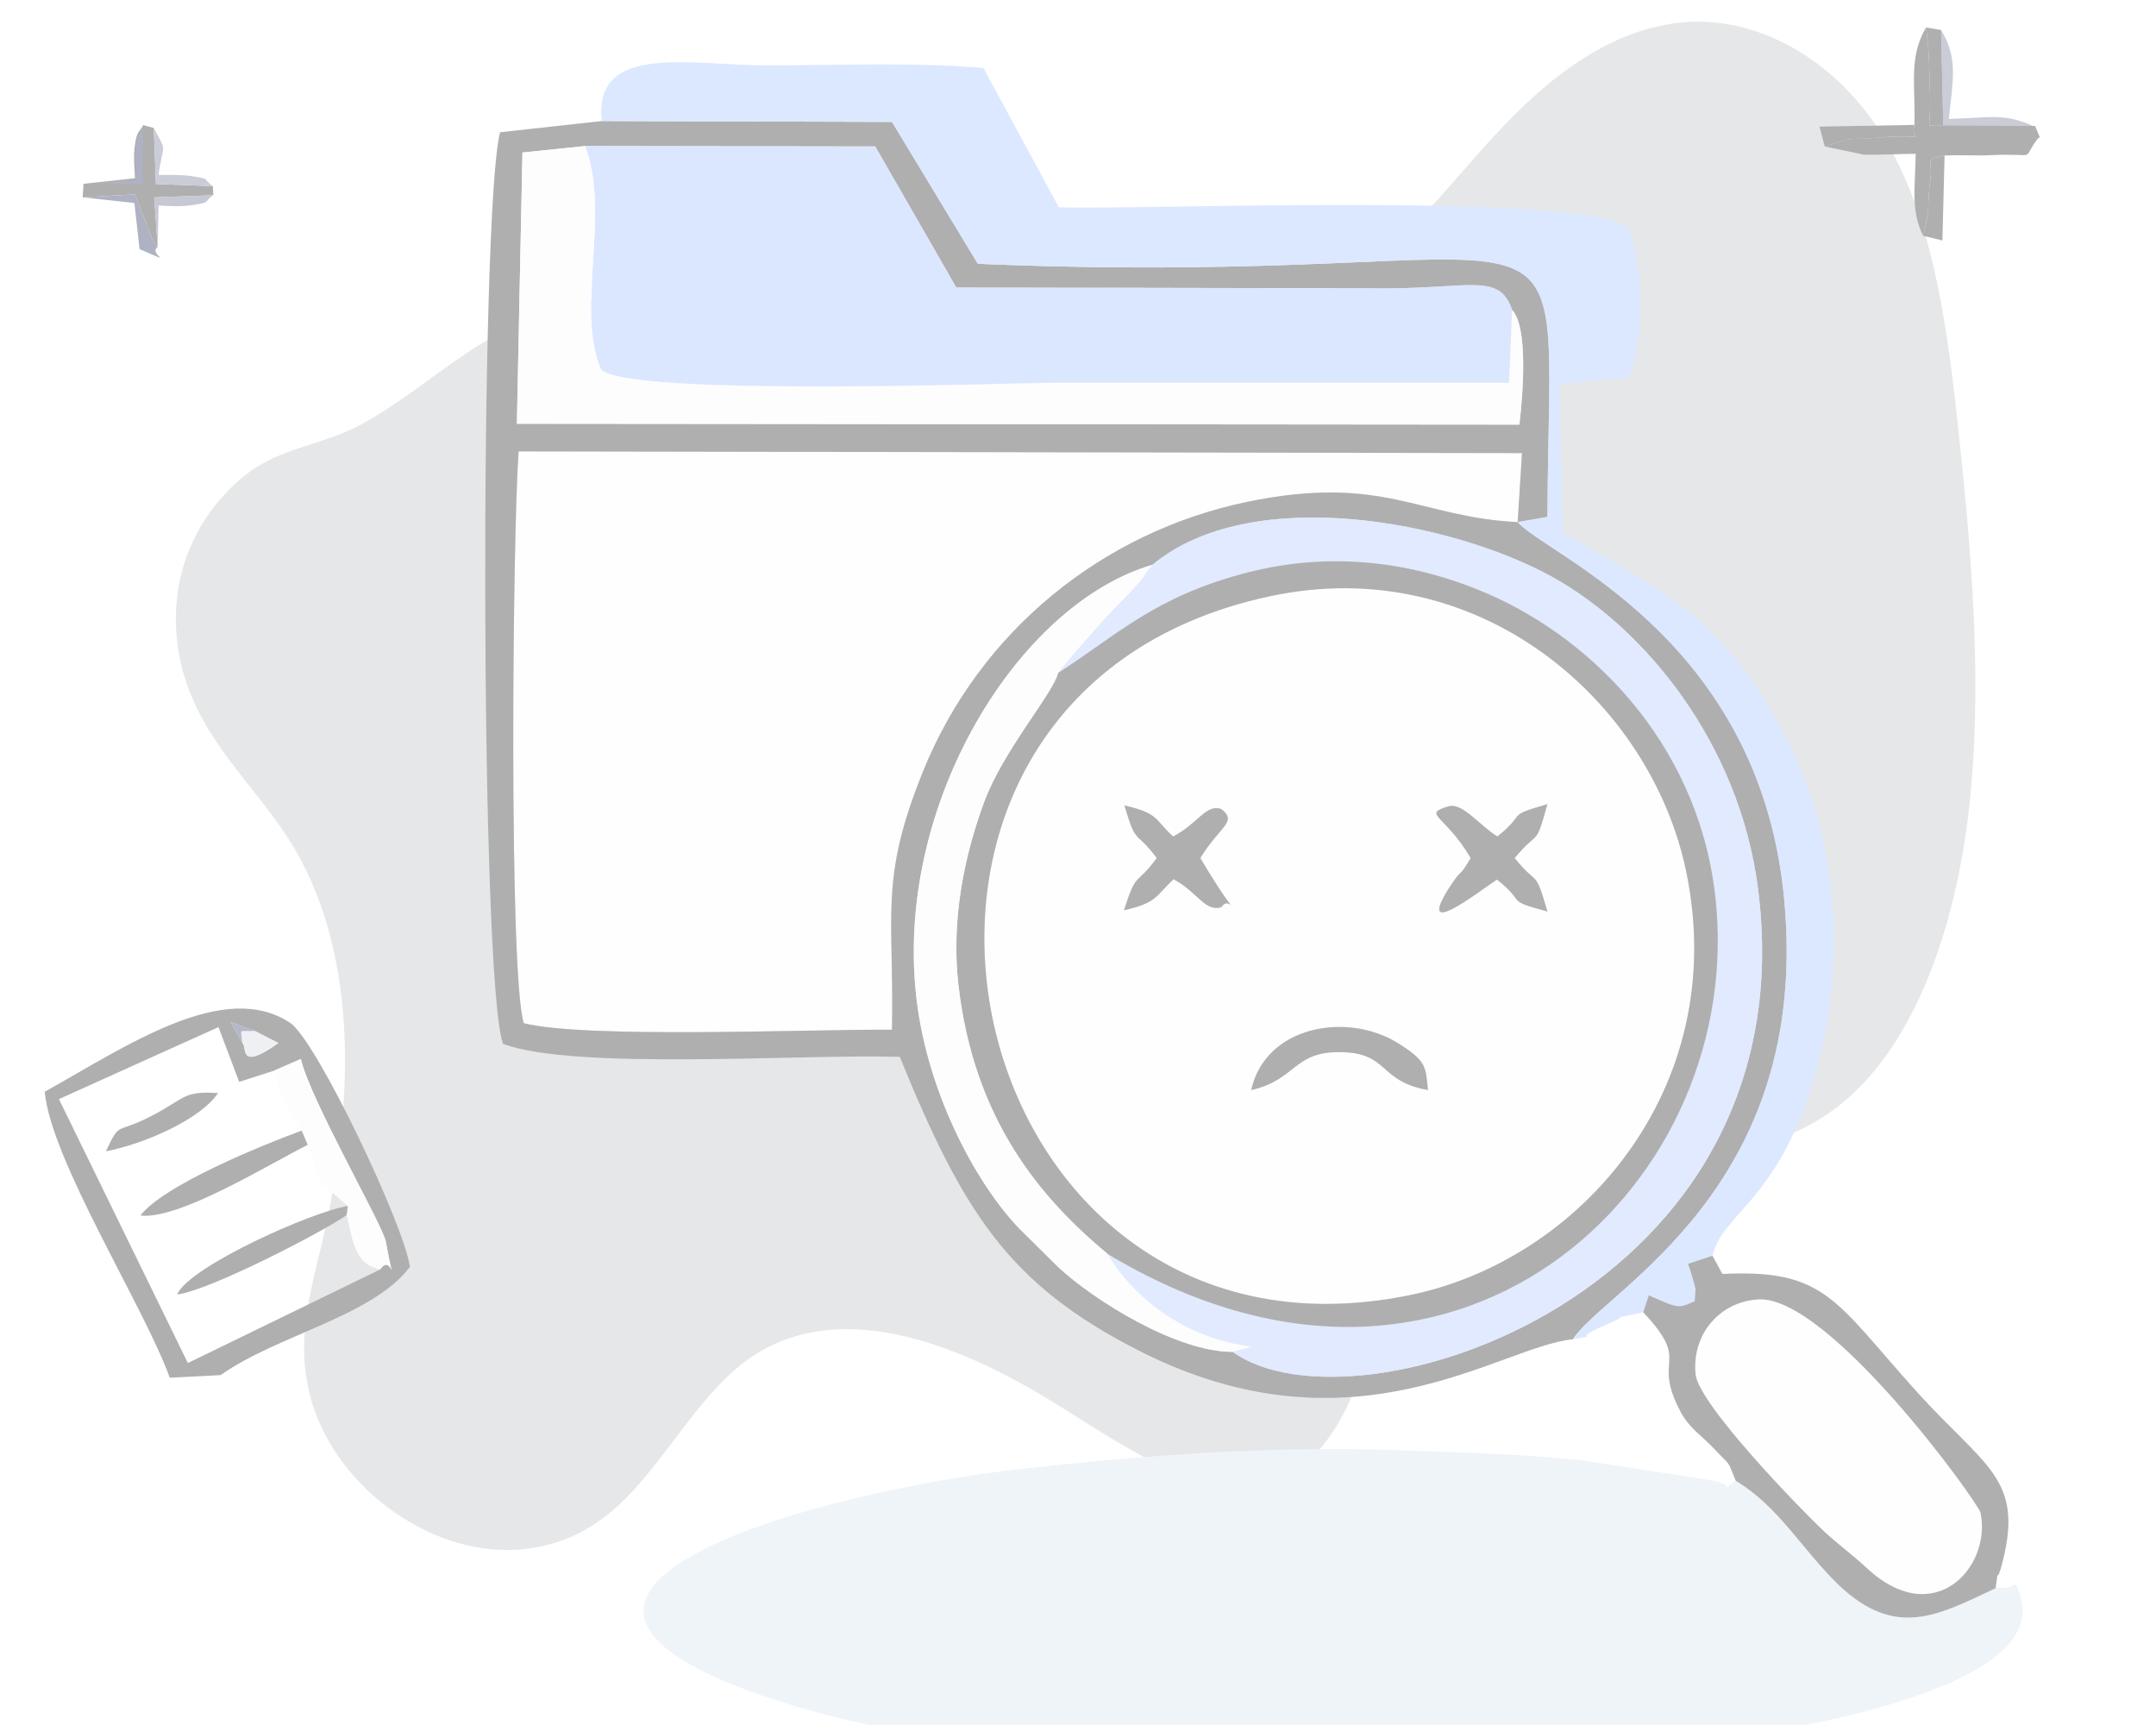
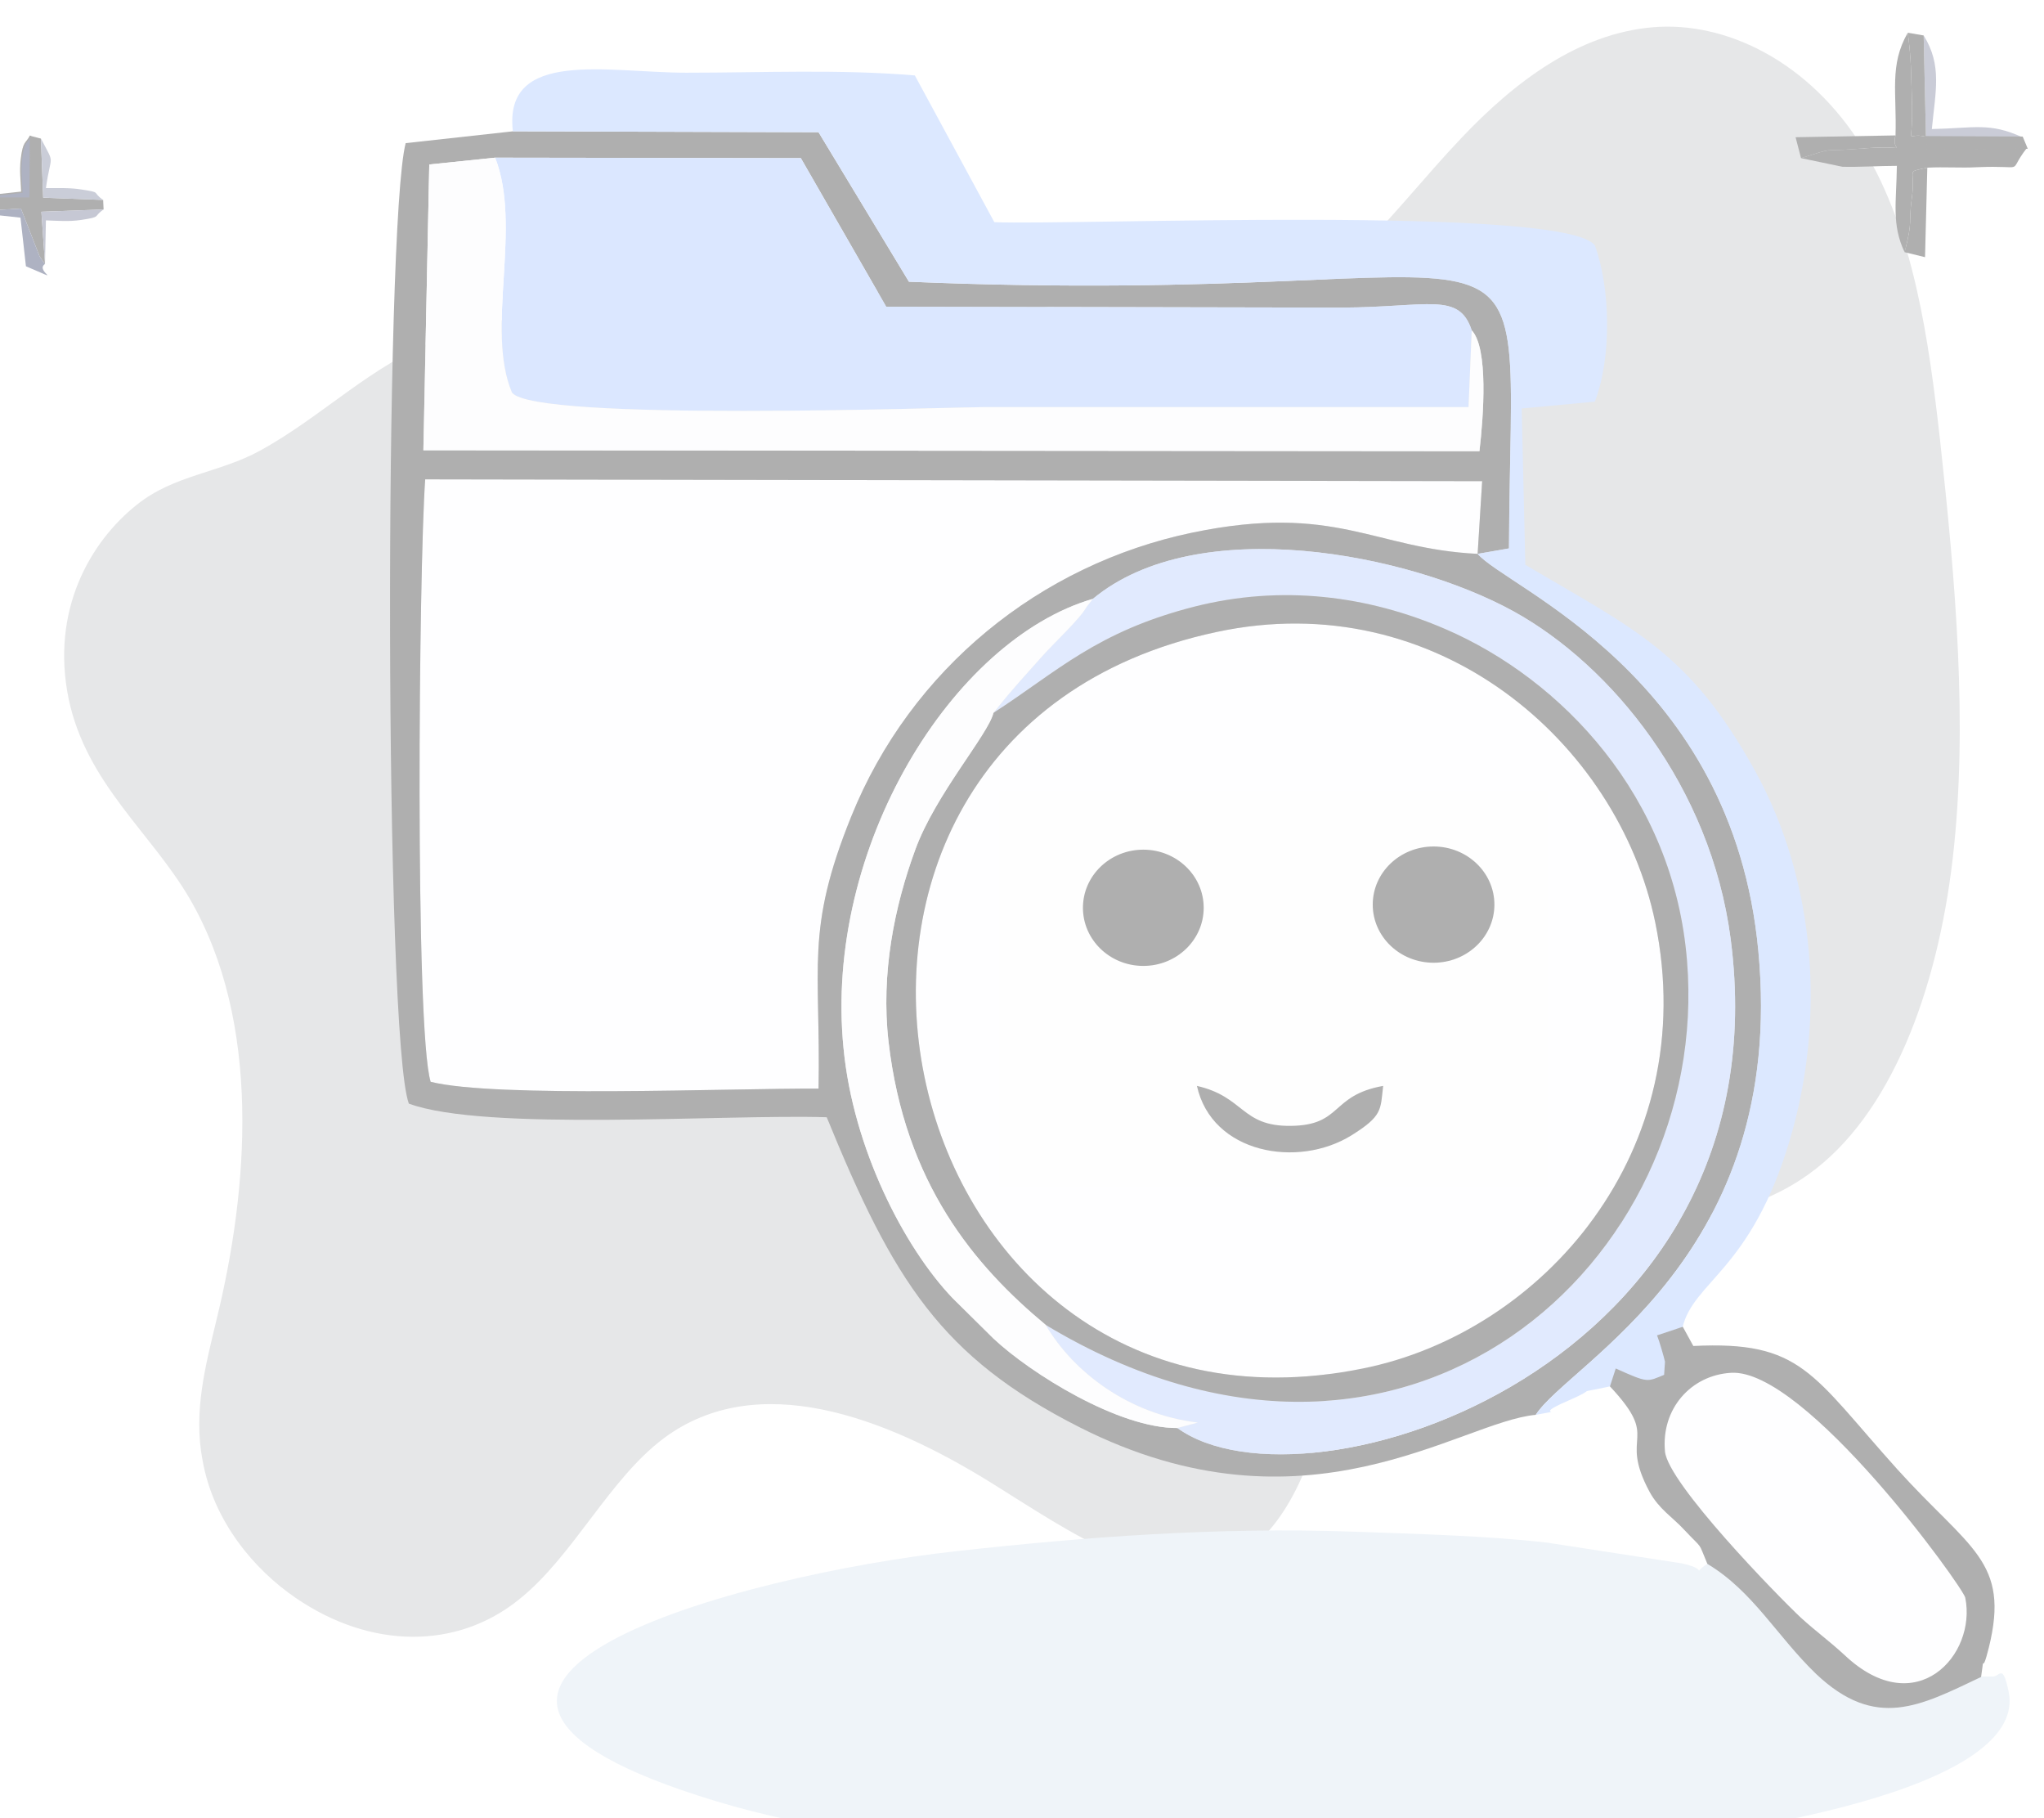
- <svg xmlns="http://www.w3.org/2000/svg" width="5000" height="4000" clip-rule="evenodd">
+ <svg xmlns="http://www.w3.org/2000/svg" width="4500" height="4000" clip-rule="evenodd">
  <g>
-     <rect fill="none" id="canvas_background" height="4002" width="5002" y="-1" x="-1" />
+     <rect fill="none" id="canvas_background" height="4002" width="4502" y="-1" x="-1" />
  </g>
  <g>
    <g id="Capa_x0020_1">
-       <g id="_2871095907104">
-         <path d="m683.665,1968.666c160,274 130,642 59,930c-23,97 -51,199 -30,308c24,134 114,240 205,302c165,113 355,114 492,3c119,-95 198,-265 319,-355c204,-151 482,-50 724,101c172,107 360,241 518,171c112,-49 181,-194 214,-353c15,-77 25,-160 61,-218c21,-35 51,-57 81,-76c278,-168 653,-13 921,-205c181,-129 284,-403 318,-696c34,-294 6,-610 -28,-921c-25,-222 -58,-459 -169,-641c-118,-192 -303,-281 -464,-267c-162,14 -302,118 -422,245c-151,159 -287,363 -482,411c-133,33 -278,-12 -419,-38c-236,-45 -469,-39 -700,-29c-221,9 -443,21 -649,98c-146,54 -258,171 -394,245c-89,49 -189,53 -271,119c-102,81 -190,232 -150,427c39,186 181,294 266,439l0,0z" fill="#E6E7E8" id="svg_1" />
-         <g id="svg_2">
-           <path id="svg_3" d="m2901.665,2527.666c33,-149 222,-182 340,-109c69,43 64,56 70,109c-117,-21 -89,-87 -204,-88c-109,-1 -101,64 -206,88zm465,-478c29,-42 15,-11 44,-60c-60,-102 -115,-101 -51,-120c32,-9 72,45 113,70c71,-57 16,-46 116,-75c-29,104 -19,56 -76,125c55,69 46,21 76,124c-102,-28 -45,-17 -117,-74c-38,24 -199,152 -105,10zm-583,-60c104,175 70,78 49,114c-39,11 -53,-33 -111,-65c-42,39 -38,55 -115,72c30,-94 27,-54 76,-121c-51,-68 -47,-27 -75,-122c81,19 68,31 113,72c58,-30 75,-75 111,-64c40,30 -3,40 -48,114zm161,-607c-1081,231 -741,1837 322,1621c395,-79 748,-478 644,-982c-82,-396 -481,-743 -966,-639z" fill="#FEFEFF" />
-           <path id="svg_4" d="m4626.665,3681.666c-133,63 -230,117 -361,-7c-86,-83 -139,-182 -239,-242c-49,32 16,16 -57,0l-299,-46c-133,-15 -289,-19 -428,-24c-295,-10 -581,11 -870,43c-475,52 -1379,293 -531,550c842,256 2926,139 2847,-241c-14,-66 -19,-30 -38,-33l-24,0z" fill="#EFF4F9" />
-           <path id="svg_5" d="m3519.665,1210.666l0,0l10,-160l-2327,-4c-14,194 -23,1213 12,1326c144,36 657,14 854,15c5,-269 -30,-347 72,-599c131,-324 415,-555 752,-625c315,-65 399,36 627,47z" fill="#FEFEFF" />
-           <path id="svg_6" d="m2672.665,1309.666c230,-191 695,-100 927,28c215,119 433,385 477,720c123,943 -934,1283 -1218,1077c-129,1 -323,-120 -405,-197l-90,-89c-107,-112 -219,-330 -240,-550c-44,-442 240,-899 549,-989zm-1316,-971l673,1l188,327l1003,2c191,-1 258,-35 286,50c37,39 26,189 17,266l-2325,-2l13,-629l145,-15zm2291,2767c74,-115 554,-348 490,-1021c-57,-608 -553,-798 -618,-874c-228,-11 -312,-112 -627,-47c-337,70 -621,301 -752,625c-102,252 -67,330 -72,599c-197,-1 -710,21 -854,-15c-35,-113 -26,-1132 -12,-1326l2327,4l-10,160l69,-12c4,-843 131,-526 -1321,-587l-199,-329l-673,-2l-236,26c-47,181 -47,1968 7,2114c168,62 693,23 920,30c147,360 252,528 556,682c499,253 838,-12 1005,-27z" fill="#AFAFAF" />
-           <path id="svg_7" d="m3506.665,718.666c-28,-85 -95,-51 -286,-50l-1003,-2l-188,-327l-673,-1c60,153 -22,377 37,517c49,65 968,32 1038,32c356,0 712,0 1068,0l7,-169z" fill="#DBE7FF" />
-           <path id="svg_8" d="m1395.665,280.666l673,2l199,329c1452,61 1325,-256 1321,587l-69,12l0,0c65,76 561,266 618,874c64,673 -416,906 -490,1021c78,-15 -15,6 71,-31c76,-33 2,-12 94,-32l12,-37c71,32 68,29 107,13l2,-30c-2,-10 -13,-47 -17,-57l54,-18c24,-102 151,-126 236,-412c79,-265 59,-568 -76,-813c-145,-263 -267,-312 -506,-454l-8,-344l161,-15c38,-98 34,-253 0,-344c-66,-89 -1150,-44 -1322,-51l-175,-323c-166,-14 -336,-6 -503,-6c-172,0 -403,-54 -382,129z" fill="#DCE8FF" />
-           <path id="svg_9" d="m2672.665,1309.666l-14,18c-16,28 -68,75 -100,111c-36,41 -58,63 -105,122c141,-91 227,-179 443,-234c190,-48 380,-25 553,50c254,110 502,367 531,730c54,660 -618,1279 -1412,801c61,104 183,197 335,215l-45,12c284,206 1341,-134 1218,-1077c-44,-335 -262,-601 -477,-720c-232,-128 -697,-219 -927,-28z" fill="#E1EAFE" />
-           <path id="svg_10" d="m3506.665,718.666l-7,169c-356,0 -712,0 -1068,0c-70,0 -989,33 -1038,-32c-59,-140 23,-364 -37,-517l-145,15l-13,629l2325,2c9,-77 20,-227 -17,-266z" fill="#FDFDFE" />
-           <path id="svg_11" d="m2944.665,1382.666c485,-104 884,243 966,639c104,504 -249,903 -644,982c-1063,216 -1403,-1390 -322,-1621zm-491,178c-11,47 -128,180 -172,301c-46,125 -76,273 -59,422c36,314 191,495 346,624c794,478 1466,-141 1412,-801c-29,-363 -277,-620 -531,-730c-173,-75 -363,-98 -553,-50c-216,55 -302,143 -443,234z" fill="#AFAFAF" />
-           <path id="svg_12" d="m4229.665,3552.666c34,31 61,50 97,83c158,149 294,0 268,-128c-5,-24 -353,-506 -517,-496c-89,5 -156,80 -147,175c7,71 247,317 299,366z" fill="#FEFEFF" />
-           <path id="svg_13" d="m2858.665,3134.666l45,-12c-152,-18 -274,-111 -335,-215c-155,-129 -310,-310 -346,-624c-17,-149 13,-297 59,-422c44,-121 161,-254 172,-301c47,-59 69,-81 105,-122c32,-36 84,-83 100,-111l14,-18c-309,90 -593,547 -549,989c21,220 133,438 240,550l90,89c82,77 276,198 405,197z" fill="#FDFDFE" />
-           <path id="svg_14" d="m3930.665,3186.666c-9,-95 58,-170 147,-175c164,-10 512,472 517,496c26,128 -110,277 -268,128c-36,-33 -63,-52 -97,-83c-52,-49 -292,-295 -299,-366zm-118,-144c114,122 17,102 87,232c20,37 51,56 75,82c45,48 30,24 52,76c100,60 153,159 239,242c131,124 228,70 361,7c9,-68 -1,8 17,-64c47,-190 -42,-215 -201,-391c-189,-210 -210,-283 -449,-271l-23,-42l-54,18c4,10 15,47 17,57l-2,30c-39,16 -36,19 -107,-13l-12,37z" stroke-width="3" stroke="#AFAFAF" fill="#AFAFAF" />
-           <path id="svg_15" d="m635.665,2482.666l62,-27c22,95 189,383 197,423c23,127 15,23 -13,65l-446,217l-299,-612l370,-167l48,127l81,-26zm-45,-92l55,28c-95,67 -71,9 -84,-1l-27,-48l56,21zm-487,141c15,160 232,501 290,663l118,-6c131,-93 352,-136 439,-251c-13,-96 -217,-526 -278,-566c-153,-101 -376,52 -569,160z" fill="#AFAFAF" />
-           <path id="svg_16" d="m3410.665,1989.666c-29,49 -15,18 -44,60c-94,142 67,14 105,-10c72,57 15,46 117,74c-30,-103 -21,-55 -76,-124c57,-69 47,-21 76,-125c-100,29 -45,18 -116,75c-41,-25 -81,-79 -113,-70c-64,19 -9,18 51,120z" fill="#AFAFAF" />
-           <path id="svg_17" d="m635.665,2482.666c13,58 38,101 64,139l14,33c39,114 20,71 63,116l30,26l-3,21c15,58 18,114 78,126c28,-42 36,62 13,-65c-8,-40 -175,-328 -197,-423l-62,27z" fill="#FDFDFE" />
-           <path id="svg_18" d="m4439.665,289.666c-13,46 49,18 -89,30c-79,6 -39,-5 -119,20l91,19c36,1 82,-2 120,-2c-1,80 -12,129 17,190c19,-73 8,-61 16,-120c9,-66 -16,-55 34,-66c37,-2 75,1 109,-1c115,-5 64,17 110,-42c-45,3 -91,4 -136,3c-122,-2 -73,16 -86,-28c-49,-13 -27,35 -31,-85c-2,-58 -1,-83 -9,-144c-41,71 -24,132 -27,226z" fill="#AFAFAF" />
-           <path id="svg_19" d="m2720.665,1939.666c-45,-41 -32,-53 -113,-72c28,95 24,54 75,122c-49,67 -46,27 -76,121c77,-17 73,-33 115,-72c58,32 72,76 111,65c21,-36 55,61 -49,-114c45,-74 88,-84 48,-114c-36,-11 -53,34 -111,64z" fill="#AFAFAF" />
-           <path id="svg_20" d="m2901.665,2527.666c105,-24 97,-89 206,-88c115,1 87,67 204,88c-6,-53 -1,-66 -70,-109c-118,-73 -307,-40 -340,109z" fill="#AFAFAF" />
-           <path id="svg_21" d="m713.665,2654.666l-14,-33c-98,36 -322,128 -374,197c89,10 291,-115 388,-164z" fill="#AFAFAF" />
-           <path id="svg_22" d="m803.665,2817.666l3,-21c-78,11 -367,139 -396,205c73,-8 340,-146 393,-184z" fill="#AFAFAF" />
-           <path id="svg_23" d="m193.665,427.666l-2,30l121,-7l41,105c3,5 8,12 12,17l-8,-115l137,-5l-1,-21l-132,-5l-5,-130l-23,-6l-1,137l-139,0z" fill="#AFAFAF" />
-           <path id="svg_24" d="m245.665,2669.666c89,-17 219,-74 260,-135c-78,-5 -75,10 -143,47c-97,53 -82,13 -117,88z" fill="#AFAFAF" />
-           <path id="svg_25" d="m4506.665,292.666l212,1c-72,-33 -105,-20 -199,-18c8,-84 23,-140 -18,-206l5,223z" fill="#CACCD7" />
-           <path id="svg_26" d="m4506.665,292.666l-5,-223l-35,-6c8,61 7,86 9,144c4,120 -18,72 31,85z" fill="#AFAFAF" />
-           <path id="svg_27" d="m4459.665,546.666l45,11l5,-197c-50,11 -25,0 -34,66c-8,59 3,47 -16,120z" fill="#AFAFAF" />
-           <path id="svg_28" d="m4231.665,339.666c80,-25 40,-14 119,-20c138,-12 76,16 89,-30l-220,4l12,46z" fill="#AFAFAF" />
-           <path id="svg_29" d="m4728.665,317.666l-10,-24l-212,-1c13,44 -36,26 86,28c45,1 91,0 136,-3z" stroke-width="3" stroke="#AFAFAF" fill="#AFAFAF" />
-           <path id="svg_30" d="m365.665,572.666c-4,-5 -9,-12 -12,-17l-41,-105l-121,7l120,13l12,107c91,39 18,11 42,-5z" fill="#AEB2C2" />
-           <path id="svg_31" d="m493.665,431.666c-26,-18 -2,-16 -48,-23c-24,-4 -53,-3 -78,-3c11,-79 21,-48 -11,-109l5,130l132,5z" fill="#CACDD8" />
-           <path id="svg_32" d="m590.665,2390.666c-39,2 -32,-9 -29,27c13,10 -11,68 84,1l-55,-28z" fill="#EFF0F4" />
-           <path id="svg_33" d="m193.665,427.666l139,0l1,-137c-10,19 -15,11 -20,51c-3,27 0,46 1,73l-121,13z" stroke-width="3" stroke="#AFAFAF" fill="#AEB2C2" />
-           <path id="svg_34" d="m365.665,572.666l2,-96c28,1 51,3 78,-1c46,-7 25,-7 49,-23l-137,5l8,115z" fill="#C6C8D4" />
-           <path id="svg_35" d="m561.665,2417.666c-3,-36 -10,-25 29,-27l-56,-21l27,48z" fill="#B4B8C8" />
-         </g>
-         <polygon id="svg_36" points="5255.665,5408.666 5291.665,5408.666 5291.665,5378.666 5266.665,5378.666 5255.665,5382.666 " fill="#1E2429" />
-         <path id="svg_37" d="m5768.665,5408.666l47,0c-10,-24 -9,-23 -39,-22l-8,22z" fill="#1E2429" />
-       </g>
+       <path d="m417.094,1977.044c160,274 130,642 59,930c-23,97 -51,199 -30,308c24,134 114,240 205,302c165,113 355,114 492,3c119,-95 198,-265 319,-355c204,-151 482,-50 724,101c172,107 360,241 518,171c112,-49 181,-194 214,-353c15,-77 25,-160 61,-218c21,-35 51,-57 81,-76c278,-168 653,-13 921,-205c181,-129 284,-403 318,-696c34,-294 6,-610 -28,-921c-25,-222 -58,-459 -169,-641c-118,-192 -303,-281 -464,-267c-162,14 -302,118 -422,245c-151,159 -287,363 -482,411c-133,33 -278,-12 -419,-38c-236,-45 -469,-39 -700,-29c-221,9 -443,21 -649,98c-146,54 -258,171 -394,245c-89,49 -189,53 -271,119c-102,81 -190,232 -150,427c39,186 181,294 266,439l0,0z" fill="#E6E7E8" id="svg_1" />
+       <path id="svg_2" d="m2635.094,2536.044c33,-149 222,-182 340,-109c69,43 64,56 70,109c-117,-21 -89,-87 -204,-88c-109,-1 -101,64 -206,88zm465,-478c29,-42 15,-11 44,-60c-60,-102 -115,-101 -51,-120c32,-9 72,45 113,70c71,-57 16,-46 116,-75c-29,104 -19,56 -76,125c55,69 46,21 76,124c-102,-28 -45,-17 -117,-74c-38,24 -199,152 -105,10zm-583,-60c104,175 70,78 49,114c-39,11 -53,-33 -111,-65c-42,39 -38,55 -115,72c30,-94 27,-54 76,-121c-51,-68 -47,-27 -75,-122c81,19 68,31 113,72c58,-30 75,-75 111,-64c40,30 -3,40 -48,114zm161,-607c-1081,231 -741,1837 322,1621c395,-79 748,-478 644,-982c-82,-396 -481,-743 -966,-639z" fill="#FEFEFF" />
+       <path id="svg_3" d="m4360.094,3690.044c-133,63 -230,117 -361,-7c-86,-83 -139,-182 -239,-242c-49,32 16,16 -57,0l-299,-46c-133,-15 -289,-19 -428,-24c-295,-10 -581,11 -870,43c-475,52 -1379,293 -531,550c842,256 2926,139 2847,-241c-14,-66 -19,-30 -38,-33l-24,0z" fill="#EFF4F9" />
+       <path id="svg_4" d="m3253.094,1219.044l0,0l10,-160l-2327,-4c-14,194 -23,1213 12,1326c144,36 657,14 854,15c5,-269 -30,-347 72,-599c131,-324 415,-555 752,-625c315,-65 399,36 627,47z" fill="#FEFEFF" />
+       <path id="svg_5" d="m2406.094,1318.044c230,-191 695,-100 927,28c215,119 433,385 477,720c123,943 -934,1283 -1218,1077c-129,1 -323,-120 -405,-197l-90,-89c-107,-112 -219,-330 -240,-550c-44,-442 240,-899 549,-989zm-1316,-971l673,1l188,327l1003,2c191,-1 258,-35 286,50c37,39 26,189 17,266l-2325,-2l13,-629l145,-15zm2291,2767c74,-115 554,-348 490,-1021c-57,-608 -553,-798 -618,-874c-228,-11 -312,-112 -627,-47c-337,70 -621,301 -752,625c-102,252 -67,330 -72,599c-197,-1 -710,21 -854,-15c-35,-113 -26,-1132 -12,-1326l2327,4l-10,160l69,-12c4,-843 131,-526 -1321,-587l-199,-329l-673,-2l-236,26c-47,181 -47,1968 7,2114c168,62 693,23 920,30c147,360 252,528 556,682c499,253 838,-12 1005,-27z" fill="#AFAFAF" />
+       <path id="svg_6" d="m3240.094,727.044c-28,-85 -95,-51 -286,-50l-1003,-2l-188,-327l-673,-1c60,153 -22,377 37,517c49,65 968,32 1038,32c356,0 712,0 1068,0l7,-169z" fill="#DBE7FF" />
+       <path id="svg_7" d="m1129.094,289.044l673,2l199,329c1452,61 1325,-256 1321,587l-69,12l0,0c65,76 561,266 618,874c64,673 -416,906 -490,1021c78,-15 -15,6 71,-31c76,-33 2,-12 94,-32l12,-37c71,32 68,29 107,13l2,-30c-2,-10 -13,-47 -17,-57l54,-18c24,-102 151,-126 236,-412c79,-265 59,-568 -76,-813c-145,-263 -267,-312 -506,-454l-8,-344l161,-15c38,-98 34,-253 0,-344c-66,-89 -1150,-44 -1322,-51l-175,-323c-166,-14 -336,-6 -503,-6c-172,0 -403,-54 -382,129z" fill="#DCE8FF" />
+       <path id="svg_8" d="m2406.094,1318.044l-14,18c-16,28 -68,75 -100,111c-36,41 -58,63 -105,122c141,-91 227,-179 443,-234c190,-48 380,-25 553,50c254,110 502,367 531,730c54,660 -618,1279 -1412,801c61,104 183,197 335,215l-45,12c284,206 1341,-134 1218,-1077c-44,-335 -262,-601 -477,-720c-232,-128 -697,-219 -927,-28z" fill="#E1EAFE" />
+       <path id="svg_9" d="m3240.094,727.044l-7,169c-356,0 -712,0 -1068,0c-70,0 -989,33 -1038,-32c-59,-140 23,-364 -37,-517l-145,15l-13,629l2325,2c9,-77 20,-227 -17,-266z" fill="#FDFDFE" />
+       <path id="svg_10" d="m2678.094,1391.044c485,-104 884,243 966,639c104,504 -249,903 -644,982c-1063,216 -1403,-1390 -322,-1621zm-491,178c-11,47 -128,180 -172,301c-46,125 -76,273 -59,422c36,314 191,495 346,624c794,478 1466,-141 1412,-801c-29,-363 -277,-620 -531,-730c-173,-75 -363,-98 -553,-50c-216,55 -302,143 -443,234z" fill="#AFAFAF" />
+       <path id="svg_11" d="m3963.094,3561.044c34,31 61,50 97,83c158,149 294,0 268,-128c-5,-24 -353,-506 -517,-496c-89,5 -156,80 -147,175c7,71 247,317 299,366z" fill="#FEFEFF" />
+       <path id="svg_12" d="m2592.094,3143.044l45,-12c-152,-18 -274,-111 -335,-215c-155,-129 -310,-310 -346,-624c-17,-149 13,-297 59,-422c44,-121 161,-254 172,-301c47,-59 69,-81 105,-122c32,-36 84,-83 100,-111l14,-18c-309,90 -593,547 -549,989c21,220 133,438 240,550l90,89c82,77 276,198 405,197z" fill="#FDFDFE" />
+       <path id="svg_13" d="m3664.094,3195.044c-9,-95 58,-170 147,-175c164,-10 512,472 517,496c26,128 -110,277 -268,128c-36,-33 -63,-52 -97,-83c-52,-49 -292,-295 -299,-366zm-118,-144c114,122 17,102 87,232c20,37 51,56 75,82c45,48 30,24 52,76c100,60 153,159 239,242c131,124 228,70 361,7c9,-68 -1,8 17,-64c47,-190 -42,-215 -201,-391c-189,-210 -210,-283 -449,-271l-23,-42l-54,18c4,10 15,47 17,57l-2,30c-39,16 -36,19 -107,-13l-12,37z" stroke-width="3" stroke="#AFAFAF" fill="#AFAFAF" />
+       <rect id="svg_14" height="872" width="1208" y="1741.044" x="2199.094" fill="#FEFEFE" />
+       <path id="svg_15" d="m4173.094,298.044c-13,46 49,18 -89,30c-79,6 -39,-5 -119,20l91,19c36,1 82,-2 120,-2c-1,80 -12,129 17,190c19,-73 8,-61 16,-120c9,-66 -16,-55 34,-66c37,-2 75,1 109,-1c115,-5 64,17 110,-42c-45,3 -91,4 -136,3c-122,-2 -73,16 -86,-28c-49,-13 -27,35 -31,-85c-2,-58 -1,-83 -9,-144c-41,71 -24,132 -27,226z" fill="#AFAFAF" />
+       <path id="svg_16" d="m2635.094,2390.044c105,24 97,89 206,88c115,-1 87,-67 204,-88c-6,53 -1,66 -70,109c-118,73 -307,40 -340,-109z" fill="#AFAFAF" />
+       <path id="svg_17" d="m-72.906,436.044l-2,30l121,-7l41,105c3,5 8,12 12,17l-8,-115l137,-5l-1,-21l-132,-5l-5,-130l-23,-6l-1,137l-139,0z" fill="#AFAFAF" />
+       <path id="svg_18" d="m4240.094,301.044l212,1c-72,-33 -105,-20 -199,-18c8,-84 23,-140 -18,-206l5,223z" fill="#CACCD7" />
+       <path id="svg_19" d="m4240.094,301.044l-5,-223l-35,-6c8,61 7,86 9,144c4,120 -18,72 31,85z" fill="#AFAFAF" />
+       <path id="svg_20" d="m4193.094,555.044l45,11l5,-197c-50,11 -25,0 -34,66c-8,59 3,47 -16,120z" fill="#AFAFAF" />
+       <path id="svg_21" d="m3965.094,348.044c80,-25 40,-14 119,-20c138,-12 76,16 89,-30l-220,4l12,46z" fill="#AFAFAF" />
+       <path id="svg_22" d="m4462.094,326.044l-10,-24l-212,-1c13,44 -36,26 86,28c45,1 91,0 136,-3z" stroke-width="3" stroke="#AFAFAF" fill="#AFAFAF" />
+       <path id="svg_23" d="m99.094,581.044c-4,-5 -9,-12 -12,-17l-41,-105l-121,7l120,13l12,107c91,39 18,11 42,-5z" fill="#AEB2C2" />
+       <path id="svg_24" d="m227.094,440.044c-26,-18 -2,-16 -48,-23c-24,-4 -53,-3 -78,-3c11,-79 21,-48 -11,-109l5,130l132,5z" fill="#CACDD8" />
+       <path id="svg_25" d="m-72.906,436.044l139,0l1,-137c-10,19 -15,11 -20,51c-3,27 0,46 1,73l-121,13z" stroke-width="3" stroke="#AFAFAF" fill="#AEB2C2" />
+       <path id="svg_26" d="m99.094,581.044l2,-96c28,1 51,3 78,-1c46,-7 25,-7 49,-23l-137,5l8,115z" fill="#C6C8D4" />
+       <polygon id="svg_27" points="4989.094,5417.044 5025.094,5417.044 5025.094,5387.044 5000.094,5387.044 4989.094,5391.044 " fill="#1E2429" />
+       <path id="svg_28" d="m5502.094,5417.044l47,0c-10,-24 -9,-23 -39,-22l-8,22z" fill="#1E2429" />
+       <ellipse id="svg_29" ry="124" rx="129" cy="1998.044" cx="2517.094" stroke-width="7.874" stroke="#AFAFAF" fill="#AFAFAF" />
+       <ellipse id="svg_30" ry="124" rx="130" cy="1991.044" cx="3156.094" stroke-width="7.874" stroke="#AFAFAF" fill="#AFAFAF" />
    </g>
  </g>
</svg>
